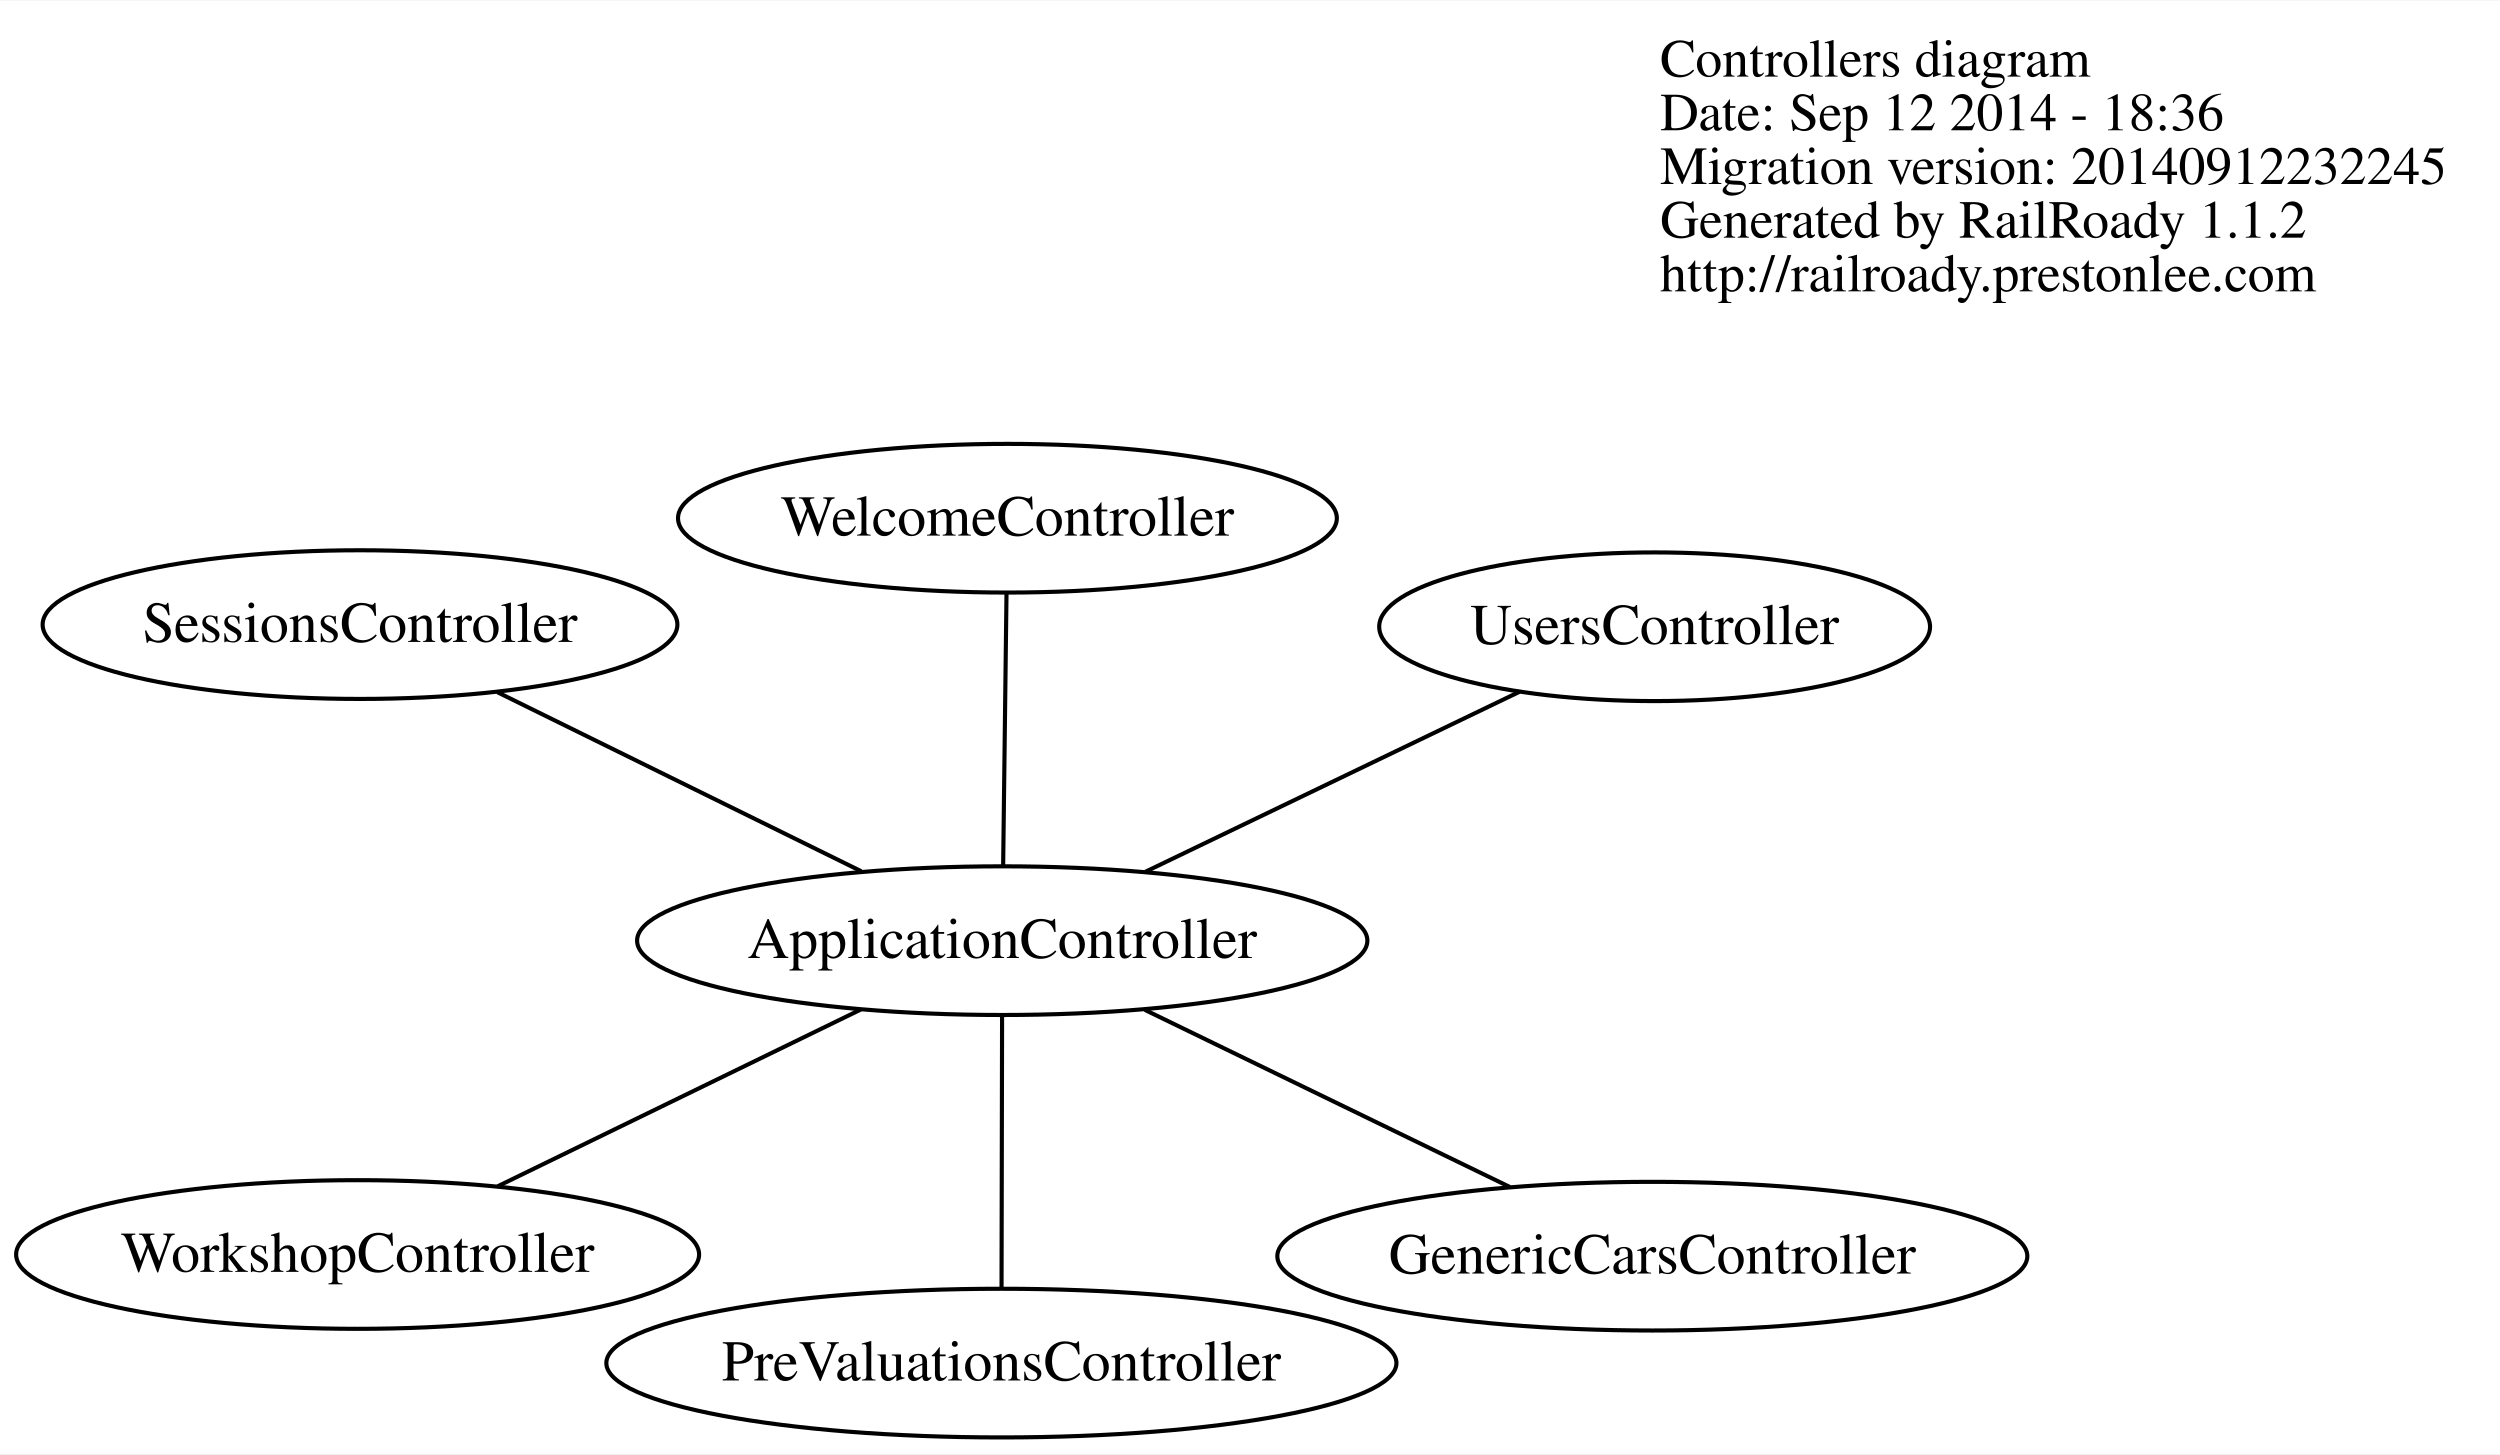
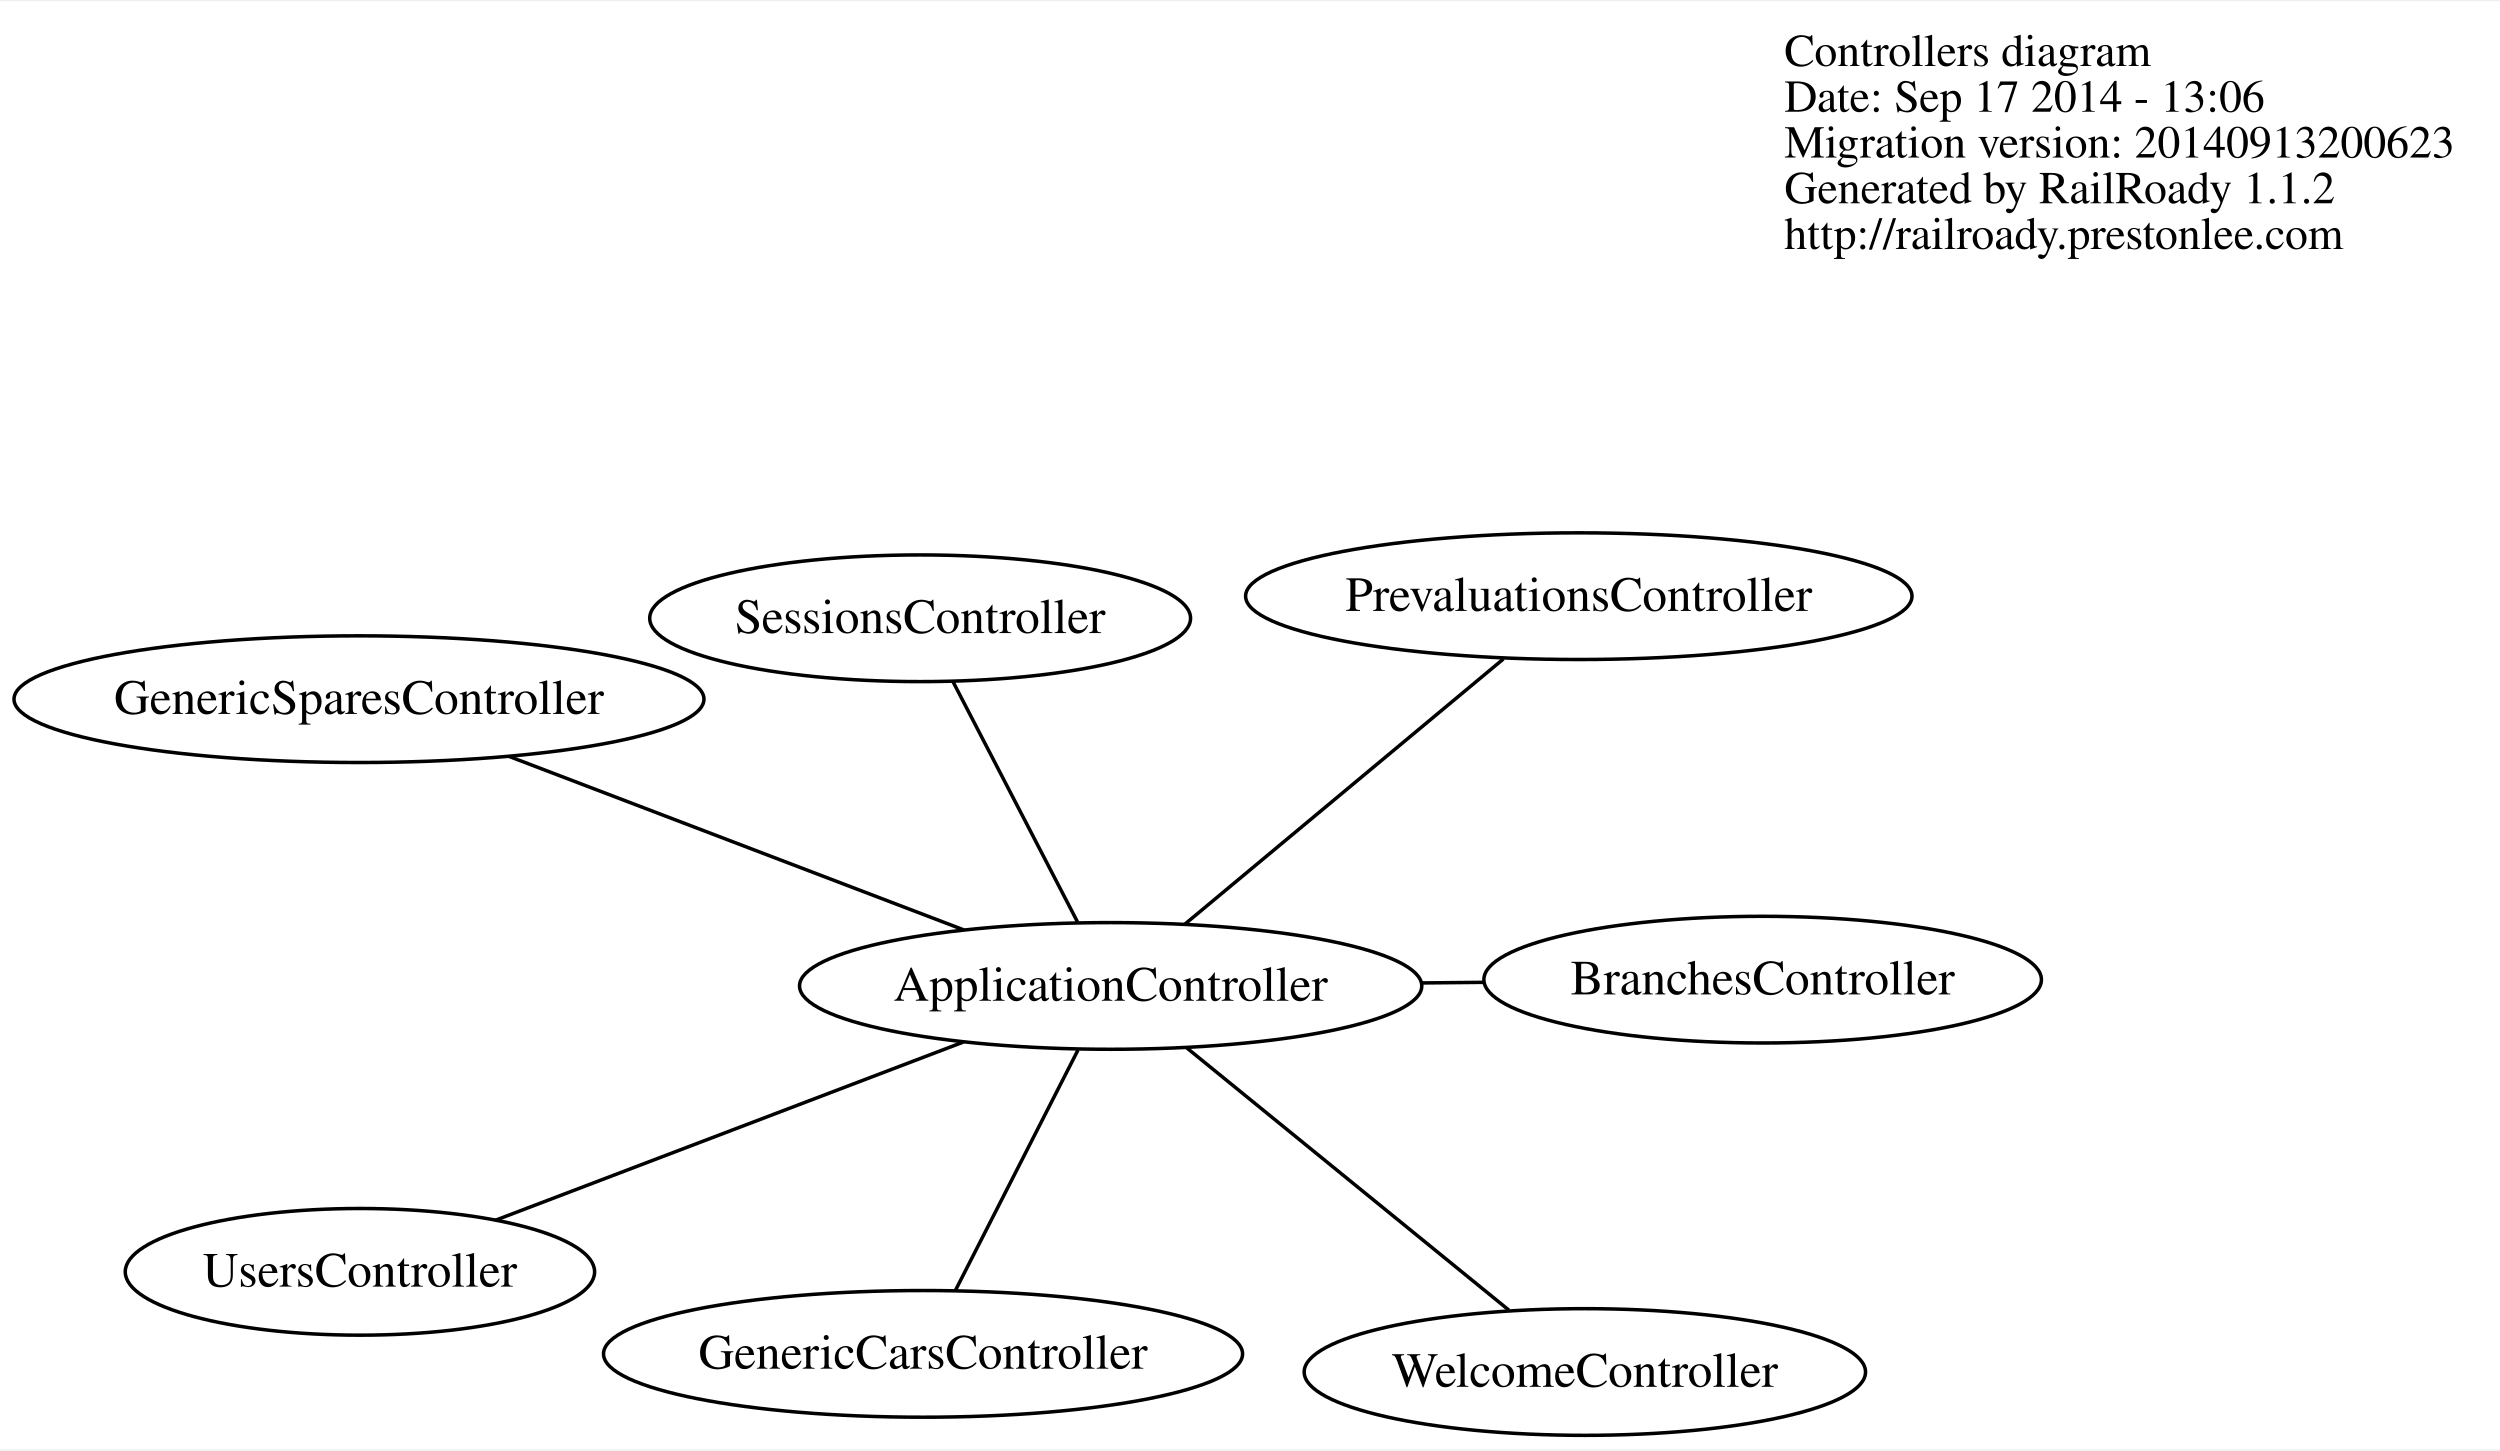
- <svg xmlns="http://www.w3.org/2000/svg" width="605pt" height="352pt" viewBox="0.00 0.00 605.36 351.91">
-   <g id="graph0" class="graph" transform="scale(1 1) rotate(0) translate(243.676 227.5)">
-     <polygon fill="white" stroke="none" points="-243.676,124.415 -243.676,-227.5 361.688,-227.5 361.688,124.415 -243.676,124.415" />
+ <svg xmlns="http://www.w3.org/2000/svg" width="710pt" height="412pt" viewBox="0.00 0.00 710.46 411.54">
+   <g id="graph0" class="graph" transform="scale(1 1) rotate(0) translate(300.77 275.5)">
+     <polygon fill="white" stroke="none" points="-300.77,136.039 -300.77,-275.5 409.688,-275.5 409.688,136.039 -300.77,136.039" />
    <g id="node1" class="node">
-       <text text-anchor="start" x="158.312" y="-209.1" font-family="Times,serif" font-size="13.00">Controllers diagram</text>
-       <text text-anchor="start" x="158.312" y="-196.1" font-family="Times,serif" font-size="13.00">Date: Sep 12 2014 - 18:36</text>
-       <text text-anchor="start" x="158.312" y="-183.1" font-family="Times,serif" font-size="13.00">Migration version: 20140912232245</text>
-       <text text-anchor="start" x="158.312" y="-170.1" font-family="Times,serif" font-size="13.00">Generated by RailRoady 1.1.2</text>
-       <text text-anchor="start" x="158.312" y="-157.1" font-family="Times,serif" font-size="13.00">http://railroady.prestonlee.com</text>
+       <text text-anchor="start" x="206.312" y="-257.1" font-family="Times,serif" font-size="13.00">Controllers diagram</text>
+       <text text-anchor="start" x="206.312" y="-244.1" font-family="Times,serif" font-size="13.00">Date: Sep 17 2014 - 13:06</text>
+       <text text-anchor="start" x="206.312" y="-231.1" font-family="Times,serif" font-size="13.00">Migration version: 20140913200623</text>
+       <text text-anchor="start" x="206.312" y="-218.1" font-family="Times,serif" font-size="13.00">Generated by RailRoady 1.1.2</text>
+       <text text-anchor="start" x="206.312" y="-205.1" font-family="Times,serif" font-size="13.00">http://railroady.prestonlee.com</text>
    </g>
    <g id="node2" class="node">
-       <ellipse fill="none" stroke="black" cx="-0.992" cy="0.125" rx="88.417" ry="18" />
-       <text text-anchor="middle" x="-0.992" y="4.325" font-family="Times,serif" font-size="14.00">ApplicationController</text>
+       <ellipse fill="none" stroke="black" cx="14.864" cy="4.325" rx="88.417" ry="18" />
+       <text text-anchor="middle" x="14.864" y="8.525" font-family="Times,serif" font-size="14.00">ApplicationController</text>
    </g>
    <g id="node3" class="node">
-       <ellipse fill="none" stroke="black" cx="156.424" cy="76.525" rx="90.805" ry="18" />
-       <text text-anchor="middle" x="156.424" y="80.725" font-family="Times,serif" font-size="14.00">GenericCarsController</text>
+       <ellipse fill="none" stroke="black" cx="200.147" cy="2.535" rx="79.221" ry="18" />
+       <text text-anchor="middle" x="200.147" y="6.735" font-family="Times,serif" font-size="14.00">BranchesController</text>
    </g>
    <g id="edge1" class="edge">
-       <path fill="none" stroke="black" d="M33.553,16.891C59.8,29.629 95.733,47.069 121.959,59.797" />
+       <path fill="none" stroke="black" d="M103.164,3.472C109.036,3.415 114.932,3.358 120.755,3.302" />
    </g>
    <g id="node4" class="node">
-       <ellipse fill="none" stroke="black" cx="-1.196" cy="102.415" rx="95.659" ry="18" />
-       <text text-anchor="middle" x="-1.196" y="106.615" font-family="Times,serif" font-size="14.00">PreValuationsController</text>
+       <ellipse fill="none" stroke="black" cx="-38.454" cy="108.885" rx="90.805" ry="18" />
+       <text text-anchor="middle" x="-38.454" y="113.085" font-family="Times,serif" font-size="14.00">GenericCarsController</text>
    </g>
    <g id="edge2" class="edge">
-       <path fill="none" stroke="black" d="M-1.029,18.412C-1.066,37.031 -1.123,65.724 -1.16,84.285" />
+       <path fill="none" stroke="black" d="M5.577,22.538C-4.209,41.729 -19.527,71.769 -29.273,90.881" />
    </g>
    <g id="node5" class="node">
-       <ellipse fill="none" stroke="black" cx="-156.502" cy="-76.406" rx="76.85" ry="18" />
-       <text text-anchor="middle" x="-156.502" y="-72.206" font-family="Times,serif" font-size="14.00">SessionsController</text>
+       <ellipse fill="none" stroke="black" cx="-198.751" cy="-77.169" rx="98.038" ry="18" />
+       <text text-anchor="middle" x="-198.751" y="-72.969" font-family="Times,serif" font-size="14.00">GenericSparesController</text>
    </g>
    <g id="edge3" class="edge">
-       <path fill="none" stroke="black" d="M-35.12,-16.67C-61.316,-29.562 -97.281,-47.261 -123.256,-60.044" />
+       <path fill="none" stroke="black" d="M-26.83,-11.581C-64.106,-25.802 -118.491,-46.55 -156.066,-60.884" />
    </g>
    <g id="node6" class="node">
-       <ellipse fill="none" stroke="black" cx="156.981" cy="-75.886" rx="66.692" ry="18" />
-       <text text-anchor="middle" x="156.981" y="-71.686" font-family="Times,serif" font-size="14.00">UsersController</text>
+       <ellipse fill="none" stroke="black" cx="147.9" cy="-106.441" rx="94.69" ry="18" />
+       <text text-anchor="middle" x="147.9" y="-102.241" font-family="Times,serif" font-size="14.00">PrevaluationsController</text>
    </g>
    <g id="edge4" class="edge">
-       <path fill="none" stroke="black" d="M33.676,-16.556C60.651,-29.535 97.822,-47.421 124.283,-60.153" />
+       <path fill="none" stroke="black" d="M35.944,-13.226C60.708,-33.845 101.567,-67.864 126.478,-88.605" />
    </g>
    <g id="node7" class="node">
-       <ellipse fill="none" stroke="black" cx="0.267" cy="-102.167" rx="79.765" ry="18" />
-       <text text-anchor="middle" x="0.267" y="-97.967" font-family="Times,serif" font-size="14.00">WelcomeController</text>
+       <ellipse fill="none" stroke="black" cx="-39.281" cy="-100.161" rx="76.85" ry="18" />
+       <text text-anchor="middle" x="-39.281" y="-95.961" font-family="Times,serif" font-size="14.00">SessionsController</text>
    </g>
    <g id="edge5" class="edge">
-       <path fill="none" stroke="black" d="M-0.767,-18.163C-0.538,-36.782 -0.185,-65.476 0.044,-84.038" />
+       <path fill="none" stroke="black" d="M5.433,-13.875C-4.505,-33.053 -20.061,-63.071 -29.958,-82.169" />
    </g>
    <g id="node8" class="node">
-       <ellipse fill="none" stroke="black" cx="-157.082" cy="76.12" rx="82.69" ry="18" />
-       <text text-anchor="middle" x="-157.082" y="80.32" font-family="Times,serif" font-size="14.00">WorkshopController</text>
+       <ellipse fill="none" stroke="black" cx="-198.484" cy="85.572" rx="66.692" ry="18" />
+       <text text-anchor="middle" x="-198.484" y="89.772" font-family="Times,serif" font-size="14.00">UsersController</text>
    </g>
    <g id="edge6" class="edge">
-       <path fill="none" stroke="black" d="M-35.247,16.802C-61.361,29.516 -97.148,46.94 -123.176,59.612" />
+       <path fill="none" stroke="black" d="M-27.032,20.28C-65.622,34.976 -122.415,56.603 -159.913,70.883" />
+     </g>
+     <g id="node9" class="node">
+       <ellipse fill="none" stroke="black" cx="149.62" cy="114.039" rx="79.765" ry="18" />
+       <text text-anchor="middle" x="149.62" y="118.239" font-family="Times,serif" font-size="14.00">WelcomeController</text>
+     </g>
+     <g id="edge7" class="edge">
+       <path fill="none" stroke="black" d="M36.515,21.952C61.662,42.426 102.899,76 128.023,96.455" />
    </g>
  </g>
</svg>
